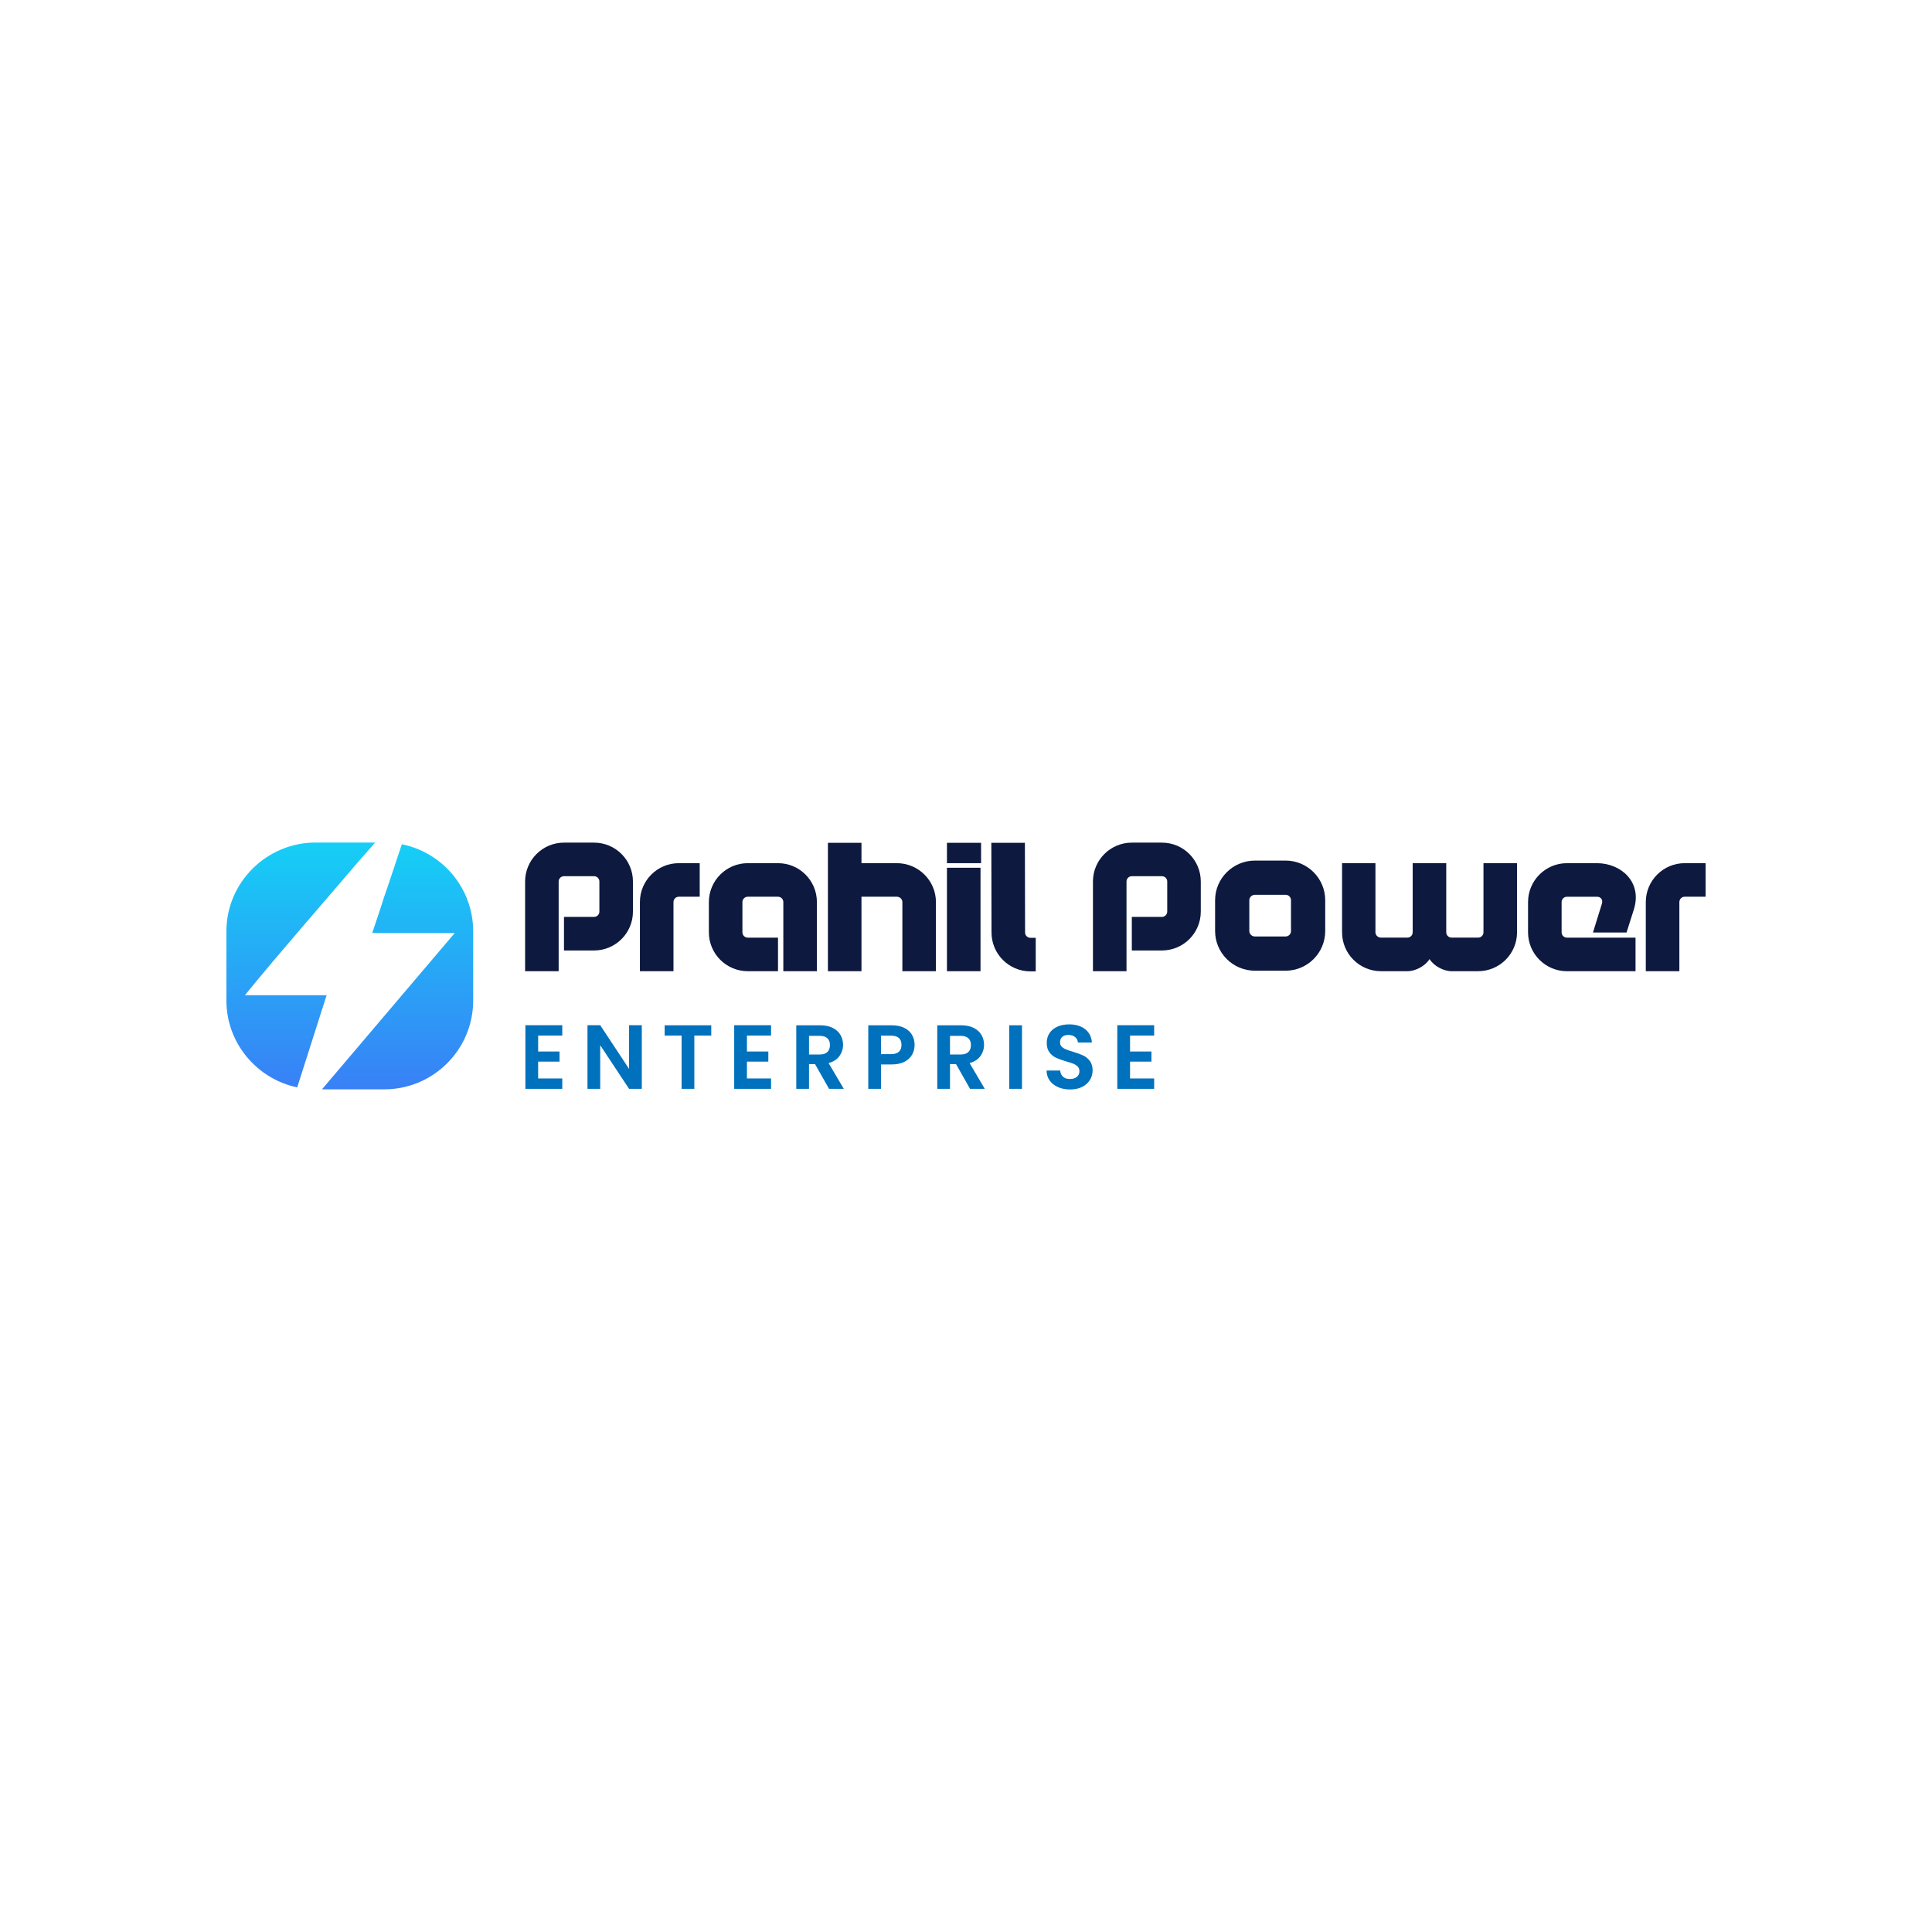
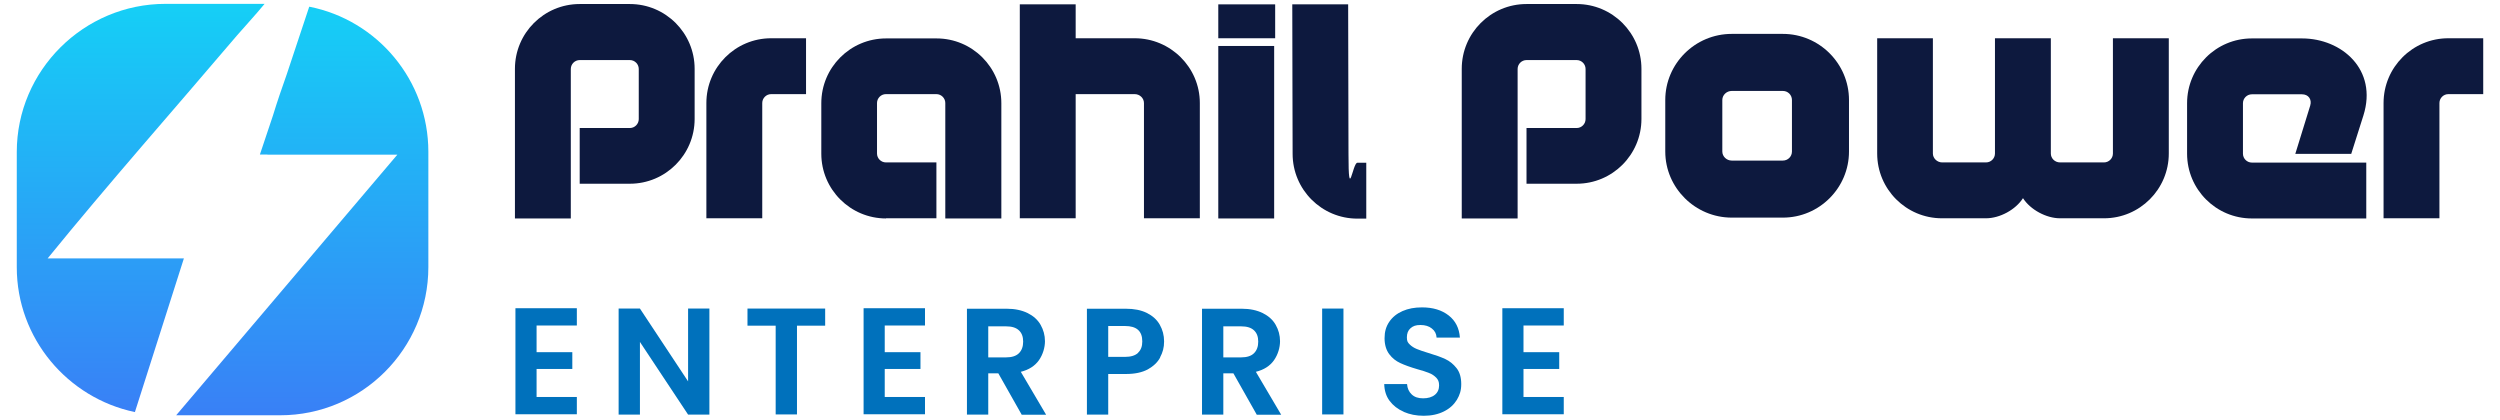
- <svg xmlns="http://www.w3.org/2000/svg" xmlns:xlink="http://www.w3.org/1999/xlink" id="Layer_1" data-name="Layer 1" viewBox="0 0 1920 1920">
+ <svg xmlns="http://www.w3.org/2000/svg" id="Layer_1" version="1.1" viewBox="0 0 1490 250">
  <defs>
    <style>
-       .cls-1 {
+       .st0 {
        fill: #0071bc;
      }

-       .cls-2 {
-         fill: url(#linear-gradient-2);
+       .st1 {
+         fill: url(#linear-gradient1);
      }

-       .cls-3 {
+       .st2 {
        fill: #0d193e;
      }

-       .cls-4 {
+       .st3 {
        fill: url(#linear-gradient);
      }
    </style>
-     <linearGradient id="linear-gradient" x1="298.88" y1="1080.63" x2="298.88" y2="837.31" gradientUnits="userSpaceOnUse">
+     <linearGradient id="linear-gradient" x1="83.9" y1="4.4" x2="83.9" y2="247.7" gradientTransform="translate(0 250) scale(1 -1)" gradientUnits="userSpaceOnUse">
      <stop offset="0" stop-color="#3980f6" />
      <stop offset="1" stop-color="#15cff6" />
    </linearGradient>
-     <linearGradient id="linear-gradient-2" x1="395.12" y1="1082.55" x2="395.12" y2="839.03" xlink:href="#linear-gradient" />
+     <linearGradient id="linear-gradient1" x1="180.1" y1="2.5" x2="180.1" y2="246" gradientTransform="translate(0 250) scale(1 -1)" gradientUnits="userSpaceOnUse">
+       <stop offset="0" stop-color="#3980f6" />
+       <stop offset="1" stop-color="#15cff6" />
+     </linearGradient>
  </defs>
  <g>
    <g>
-       <path class="cls-3" d="M560.48,944.57v-33.35h29.89c2.92,0,5.29-2.37,5.29-5.29v-29.89c0-2.92-2.37-5.29-5.29-5.29h-29.89c-2.92,0-5.29,2.37-5.29,5.29v89.13h-33.35v-89.13c0-21.32,17.31-38.64,38.64-38.64h29.89c21.33,0,38.64,17.32,38.64,38.64v29.89c0,21.33-17.31,38.64-38.64,38.64h-29.89Z" />
-       <path class="cls-3" d="M695.36,857.81v33.35h-20.78c-2.92,0-5.29,2.37-5.29,5.29v68.72h-33.35v-68.72c0-21.32,17.31-38.64,38.64-38.64h20.78Z" />
-       <path class="cls-3" d="M743.11,965.17c-21.32,0-38.64-17.31-38.64-38.64v-30.08c0-21.32,17.32-38.64,38.64-38.64h30.07c21.33,0,38.64,17.31,38.64,38.64v68.72h-33.36v-68.72c0-2.92-2.37-5.29-5.29-5.29h-30.07c-2.92,0-5.29,2.37-5.29,5.29v30.08c0,2.92,2.37,5.29,5.29,5.29h30.07v33.35h-30.07Z" />
-       <path class="cls-3" d="M822.77,965.17v-127.59h33.35v20.23h35.18c21.33,0,38.82,17.31,38.82,38.64v68.72h-33.35v-68.72c0-2.92-2.55-5.29-5.47-5.29h-35.18v74h-33.35Z" />
-       <path class="cls-3" d="M941.07,837.58h33.9v20.23h-33.9v-20.23ZM941.07,965.17v-102.8h33.35v102.8h-33.35Z" />
-       <path class="cls-3" d="M1029.29,931.99v33.35h-5.29c-21.33,0-38.64-17.31-38.64-38.64,0-29.89-.18-59.42-.18-89.13h33.35c0,29.71.18,59.42.18,89.13,0,2.92,2.37,5.29,5.29,5.29h5.29Z" />
-       <path class="cls-3" d="M1124.8,944.57v-33.35h29.89c2.92,0,5.29-2.37,5.29-5.29v-29.89c0-2.92-2.37-5.29-5.29-5.29h-29.89c-2.92,0-5.29,2.37-5.29,5.29v89.13h-33.35v-89.13c0-21.32,17.31-38.64,38.64-38.64h29.89c21.33,0,38.64,17.32,38.64,38.64v29.89c0,21.33-17.31,38.64-38.64,38.64h-29.89Z" />
-       <path class="cls-3" d="M1468.97,931.81c2.92,0,5.29-2.37,5.29-5.29v-68.71h33.35v68.71c0,21.33-17.31,38.64-38.64,38.64h-26.25c-8.2,0-17.68-5.1-22.05-12.03-4.37,6.92-13.85,12.03-22.05,12.03h-26.25c-21.32,0-38.64-17.31-38.64-38.64v-68.71h33.17v68.71c0,2.92,2.55,5.29,5.47,5.29h26.25c2.92,0,5.29-2.37,5.29-5.29v-68.71h33.35v68.71c0,2.92,2.37,5.29,5.47,5.29h26.25Z" />
-       <path class="cls-3" d="M1277.59,855.23c21.74,0,39.39,17.65,39.39,39.39v30.66c0,21.74-17.65,39.39-39.39,39.39h-30.47c-21.74,0-39.57-17.65-39.57-39.39v-30.66c0-21.74,17.84-39.39,39.57-39.39h30.47ZM1247.12,889.23c-2.97,0-5.57,2.42-5.57,5.39v30.66c0,2.97,2.6,5.39,5.57,5.39h30.47c2.97,0,5.39-2.42,5.39-5.39v-30.66c0-2.97-2.42-5.39-5.39-5.39h-30.47Z" />
-       <path class="cls-3" d="M1616.44,926.71h-33.36l8.93-28.8c1.09-3.65-1.09-6.74-4.92-6.74h-29.89c-2.92,0-5.29,2.37-5.29,5.29v30.08c0,2.92,2.37,5.29,5.29,5.29h68.17v33.35h-68.17c-21.32,0-38.64-17.31-38.64-38.64v-30.08c0-21.32,17.32-38.64,38.64-38.64h29.89c23.69,0,45.2,18.59,36.64,45.93l-7.29,22.97Z" />
-       <path class="cls-3" d="M1695,857.81v33.35h-20.78c-2.92,0-5.29,2.37-5.29,5.29v68.72h-33.35v-68.72c0-21.32,17.31-38.64,38.64-38.64h20.78Z" />
+       <path class="st2" d="M345.5,109.6v-33.3h29.9c2.9,0,5.3-2.4,5.3-5.3v-29.9c0-2.9-2.4-5.3-5.3-5.3h-29.9c-2.9,0-5.3,2.4-5.3,5.3v89.1h-33.3V41c0-21.3,17.3-38.6,38.6-38.6h29.9c21.3,0,38.6,17.3,38.6,38.6v29.9c0,21.3-17.3,38.6-38.6,38.6h-29.9Z" />
+       <path class="st2" d="M480.4,22.8v33.3h-20.8c-2.9,0-5.3,2.4-5.3,5.3v68.7h-33.3V61.4c0-21.3,17.3-38.6,38.6-38.6h20.8,0Z" />
+       <path class="st2" d="M528.1,130.2c-21.3,0-38.6-17.3-38.6-38.6v-30.1c0-21.3,17.3-38.6,38.6-38.6h30.1c21.3,0,38.6,17.3,38.6,38.6v68.7h-33.4V61.4c0-2.9-2.4-5.3-5.3-5.3h-30.1c-2.9,0-5.3,2.4-5.3,5.3v30.1c0,2.9,2.4,5.3,5.3,5.3h30.1v33.3h-30.1,0Z" />
+       <path class="st2" d="M607.8,130.2V2.6h33.3v20.2h35.2c21.3,0,38.8,17.3,38.8,38.6v68.7h-33.3V61.4c0-2.9-2.5-5.3-5.5-5.3h-35.2v74h-33.4Z" />
+       <path class="st2" d="M726.1,2.6h33.9v20.2h-33.9V2.6ZM726.1,130.2V27.4h33.3v102.8h-33.3Z" />
+       <path class="st2" d="M814.3,97v33.3h-5.3c-21.3,0-38.6-17.3-38.6-38.6s-.2-59.4-.2-89.1h33.3c0,29.7.2,59.4.2,89.1s2.4,5.3,5.3,5.3h5.3Z" />
+       <path class="st2" d="M909.8,109.6v-33.3h29.9c2.9,0,5.3-2.4,5.3-5.3v-29.9c0-2.9-2.4-5.3-5.3-5.3h-29.9c-2.9,0-5.3,2.4-5.3,5.3v89.1h-33.3V41c0-21.3,17.3-38.6,38.6-38.6h29.9c21.3,0,38.6,17.3,38.6,38.6v29.9c0,21.3-17.3,38.6-38.6,38.6h-29.9Z" />
+       <path class="st2" d="M1254,96.8c2.9,0,5.3-2.4,5.3-5.3V22.8h33.3v68.7c0,21.3-17.3,38.6-38.6,38.6h-26.2c-8.2,0-17.7-5.1-22.1-12-4.4,6.9-13.8,12-22.1,12h-26.2c-21.3,0-38.6-17.3-38.6-38.6V22.8h33.2v68.7c0,2.9,2.6,5.3,5.5,5.3h26.2c2.9,0,5.3-2.4,5.3-5.3V22.8h33.3v68.7c0,2.9,2.4,5.3,5.5,5.3h26.2,0Z" />
+       <path class="st2" d="M1062.6,20.2c21.7,0,39.4,17.7,39.4,39.4v30.7c0,21.7-17.7,39.4-39.4,39.4h-30.5c-21.7,0-39.6-17.7-39.6-39.4v-30.7c0-21.7,17.8-39.4,39.6-39.4h30.5ZM1032.1,54.2c-3,0-5.6,2.4-5.6,5.4v30.7c0,3,2.6,5.4,5.6,5.4h30.5c3,0,5.4-2.4,5.4-5.4v-30.7c0-3-2.4-5.4-5.4-5.4h-30.5Z" />
+       <path class="st2" d="M1401.4,91.7h-33.4l8.9-28.8c1.1-3.7-1.1-6.7-4.9-6.7h-29.9c-2.9,0-5.3,2.4-5.3,5.3v30.1c0,2.9,2.4,5.3,5.3,5.3h68.2v33.3h-68.2c-21.3,0-38.6-17.3-38.6-38.6v-30.1c0-21.3,17.3-38.6,38.6-38.6h29.9c23.7,0,45.2,18.6,36.6,45.9l-7.3,23h0Z" />
+       <path class="st2" d="M1480,22.8v33.3h-20.8c-2.9,0-5.3,2.4-5.3,5.3v68.7h-33.3V61.4c0-21.3,17.3-38.6,38.6-38.6h20.8Z" />
    </g>
    <g>
-       <path class="cls-1" d="M534.8,1029.15v15.83h21.26v10.04h-21.26v16.73h23.97v10.31h-36.63v-63.23h36.63v10.31h-23.97Z" />
-       <path class="cls-1" d="M637.82,1082.06h-12.66l-28.67-43.33v43.33h-12.66v-63.23h12.66l28.67,43.42v-43.42h12.66v63.23Z" />
-       <path class="cls-1" d="M706.84,1018.92v10.22h-16.82v52.92h-12.66v-52.92h-16.83v-10.22h46.31Z" />
-       <path class="cls-1" d="M742.3,1029.15v15.83h21.26v10.04h-21.26v16.73h23.97v10.31h-36.63v-63.23h36.63v10.31h-23.97Z" />
-       <path class="cls-1" d="M823.89,1082.06l-13.93-24.6h-5.97v24.6h-12.66v-63.14h23.7c4.88,0,9.05.86,12.48,2.58,3.44,1.72,6.01,4.04,7.73,6.97,1.72,2.93,2.58,6.2,2.58,9.81,0,4.16-1.21,7.91-3.62,11.26-2.41,3.35-6,5.65-10.76,6.92l15.11,25.6h-14.65ZM803.99,1047.96h10.58c3.44,0,6-.83,7.69-2.49,1.69-1.66,2.53-3.97,2.53-6.92s-.85-5.14-2.53-6.74c-1.69-1.6-4.25-2.4-7.69-2.4h-10.58v18.54Z" />
-       <path class="cls-1" d="M906.52,1047.96c-1.6,2.96-4.1,5.34-7.51,7.15-3.41,1.81-7.7,2.71-12.89,2.71h-10.58v24.24h-12.66v-63.14h23.25c4.89,0,9.05.85,12.48,2.53,3.44,1.69,6.02,4.01,7.73,6.97,1.72,2.96,2.58,6.3,2.58,10.04,0,3.38-.8,6.54-2.4,9.5ZM893.35,1045.2c1.69-1.6,2.53-3.84,2.53-6.74,0-6.15-3.44-9.23-10.31-9.23h-10.04v18.36h10.04c3.5,0,6.09-.8,7.78-2.4Z" />
-       <path class="cls-1" d="M964,1082.06l-13.93-24.6h-5.97v24.6h-12.66v-63.14h23.7c4.88,0,9.05.86,12.48,2.58,3.44,1.72,6.01,4.04,7.73,6.97,1.72,2.93,2.58,6.2,2.58,9.81,0,4.16-1.21,7.91-3.62,11.26-2.41,3.35-6,5.65-10.76,6.92l15.11,25.6h-14.65ZM944.1,1047.96h10.58c3.44,0,6-.83,7.69-2.49,1.69-1.66,2.53-3.97,2.53-6.92s-.85-5.14-2.53-6.74c-1.69-1.6-4.25-2.4-7.69-2.4h-10.58v18.54Z" />
-       <path class="cls-1" d="M1015.65,1018.92v63.14h-12.66v-63.14h12.66Z" />
-       <path class="cls-1" d="M1051.6,1080.43c-3.53-1.51-6.32-3.68-8.37-6.51-2.05-2.83-3.11-6.18-3.17-10.04h13.57c.18,2.59,1.1,4.64,2.76,6.15,1.66,1.51,3.93,2.26,6.83,2.26s5.28-.71,6.97-2.13c1.69-1.42,2.53-3.27,2.53-5.56,0-1.87-.57-3.41-1.72-4.61-1.15-1.21-2.58-2.16-4.3-2.85-1.72-.69-4.09-1.46-7.1-2.31-4.1-1.21-7.43-2.4-9.99-3.57-2.56-1.18-4.77-2.95-6.6-5.34-1.84-2.38-2.76-5.56-2.76-9.54,0-3.74.93-6.99,2.8-9.77,1.87-2.77,4.49-4.9,7.87-6.38,3.38-1.48,7.24-2.22,11.58-2.22,6.51,0,11.8,1.58,15.87,4.75,4.07,3.17,6.32,7.58,6.74,13.25h-13.93c-.12-2.17-1.04-3.97-2.76-5.38-1.72-1.42-4-2.13-6.83-2.13-2.47,0-4.45.63-5.92,1.9-1.48,1.27-2.22,3.11-2.22,5.52,0,1.69.56,3.09,1.67,4.21s2.5,2.02,4.16,2.71c1.66.69,3.99,1.49,7.01,2.4,4.1,1.21,7.45,2.41,10.04,3.62,2.59,1.21,4.82,3.02,6.69,5.43,1.87,2.41,2.8,5.58,2.8,9.5,0,3.38-.88,6.51-2.62,9.41-1.75,2.9-4.31,5.2-7.69,6.92-3.38,1.72-7.39,2.58-12.03,2.58-4.4,0-8.37-.75-11.9-2.26Z" />
-       <path class="cls-1" d="M1123.02,1029.15v15.83h21.26v10.04h-21.26v16.73h23.97v10.31h-36.63v-63.23h36.63v10.31h-23.97Z" />
+       <path class="st0" d="M319.8,194.1v15.8h21.3v10h-21.3v16.7h24v10.3h-36.6v-63.2h36.6v10.3h-24Z" />
+       <path class="st0" d="M422.8,247.1h-12.7l-28.7-43.3v43.3h-12.7v-63.2h12.7l28.7,43.4v-43.4h12.7v63.2h0Z" />
+       <path class="st0" d="M491.8,183.9v10.2h-16.8v52.9h-12.7v-52.9h-16.8v-10.2h46.3Z" />
+       <path class="st0" d="M527.3,194.1v15.8h21.3v10h-21.3v16.7h24v10.3h-36.6v-63.2h36.6v10.3h-24Z" />
+       <path class="st0" d="M608.9,247.1l-13.9-24.6h-6v24.6h-12.7v-63.1h23.7c4.9,0,9,.9,12.5,2.6,3.4,1.7,6,4,7.7,7s2.6,6.2,2.6,9.8-1.2,7.9-3.6,11.3-6,5.7-10.8,6.9l15.1,25.6h-14.7ZM589,213h10.6c3.4,0,6-.8,7.7-2.5s2.5-4,2.5-6.9-.8-5.1-2.5-6.7c-1.7-1.6-4.2-2.4-7.7-2.4h-10.6v18.5h0Z" />
+       <path class="st0" d="M691.5,213c-1.6,3-4.1,5.3-7.5,7.2-3.4,1.8-7.7,2.7-12.9,2.7h-10.6v24.2h-12.7v-63.1h23.2c4.9,0,9,.8,12.5,2.5,3.4,1.7,6,4,7.7,7,1.7,3,2.6,6.3,2.6,10s-.8,6.5-2.4,9.5h0ZM678.3,210.2c1.7-1.6,2.5-3.8,2.5-6.7,0-6.2-3.4-9.2-10.3-9.2h-10v18.4h10c3.5,0,6.1-.8,7.8-2.4h0Z" />
+       <path class="st0" d="M749,247.1l-13.9-24.6h-6v24.6h-12.7v-63.1h23.7c4.9,0,9,.9,12.5,2.6,3.4,1.7,6,4,7.7,7s2.6,6.2,2.6,9.8-1.2,7.9-3.6,11.3-6,5.7-10.8,6.9l15.1,25.6h-14.7ZM729.1,213h10.6c3.4,0,6-.8,7.7-2.5s2.5-4,2.5-6.9-.8-5.1-2.5-6.7c-1.7-1.6-4.2-2.4-7.7-2.4h-10.6v18.5h0Z" />
+       <path class="st0" d="M800.7,183.9v63.1h-12.7v-63.1h12.7Z" />
+       <path class="st0" d="M836.6,245.4c-3.5-1.5-6.3-3.7-8.4-6.5s-3.1-6.2-3.2-10h13.6c.2,2.6,1.1,4.6,2.8,6.2s3.9,2.3,6.8,2.3,5.3-.7,7-2.1,2.5-3.3,2.5-5.6-.6-3.4-1.7-4.6c-1.2-1.2-2.6-2.2-4.3-2.8-1.7-.7-4.1-1.5-7.1-2.3-4.1-1.2-7.4-2.4-10-3.6-2.6-1.2-4.8-2.9-6.6-5.3-1.8-2.4-2.8-5.6-2.8-9.5s.9-7,2.8-9.8c1.9-2.8,4.5-4.9,7.9-6.4s7.2-2.2,11.6-2.2c6.5,0,11.8,1.6,15.9,4.8,4.1,3.2,6.3,7.6,6.7,13.2h-13.9c-.1-2.2-1-4-2.8-5.4-1.7-1.4-4-2.1-6.8-2.1s-4.4.6-5.9,1.9c-1.5,1.3-2.2,3.1-2.2,5.5s.6,3.1,1.7,4.2,2.5,2,4.2,2.7,4,1.5,7,2.4c4.1,1.2,7.4,2.4,10,3.6,2.6,1.2,4.8,3,6.7,5.4s2.8,5.6,2.8,9.5-.9,6.5-2.6,9.4c-1.8,2.9-4.3,5.2-7.7,6.9-3.4,1.7-7.4,2.6-12,2.6s-8.4-.8-11.9-2.3h0Z" />
+       <path class="st0" d="M908,194.1v15.8h21.3v10h-21.3v16.7h24v10.3h-36.6v-63.2h36.6v10.3h-24Z" />
    </g>
  </g>
  <g>
-     <path class="cls-4" d="M243.39,989.05c36.07-44.36,75.88-89.38,112.73-132.73,2-2.36,11.78-13.11,16.63-19.01h-59.06c-48.71,0-88.69,39.56-88.69,88.27v68.7c0,42.43,30.33,77.91,70.35,86.35l29.23-91.58h-81.19Z" />
-     <path class="cls-2" d="M399.33,839.03l-13.42,40.27c-2.86,8.16-5.66,16.33-8.19,24.55l-7.78,23.33h4.27c.1.04.18.09.3.12h77.34l-131.87,155.25h61.99c48.72,0,88.27-39.56,88.27-88.27v-68.7c0-42.77-30.5-78.48-70.91-86.55Z" />
+     <path class="st3" d="M28.4,154c36.1-44.4,75.9-89.4,112.7-132.7,2-2.4,11.8-13.1,16.6-19h-59.1C50,2.3,10,41.9,10,90.6v68.7c0,42.4,30.3,77.9,70.4,86.3l29.2-91.6H28.4Z" />
+     <path class="st1" d="M184.3,4l-13.4,40.3c-2.9,8.2-5.7,16.3-8.2,24.5l-7.8,23.3h4.3c.1,0,.2,0,.3.1h77.3L105,247.5h62c48.7,0,88.3-39.6,88.3-88.3v-68.7c0-42.8-30.5-78.5-70.9-86.5h0Z" />
  </g>
</svg>
